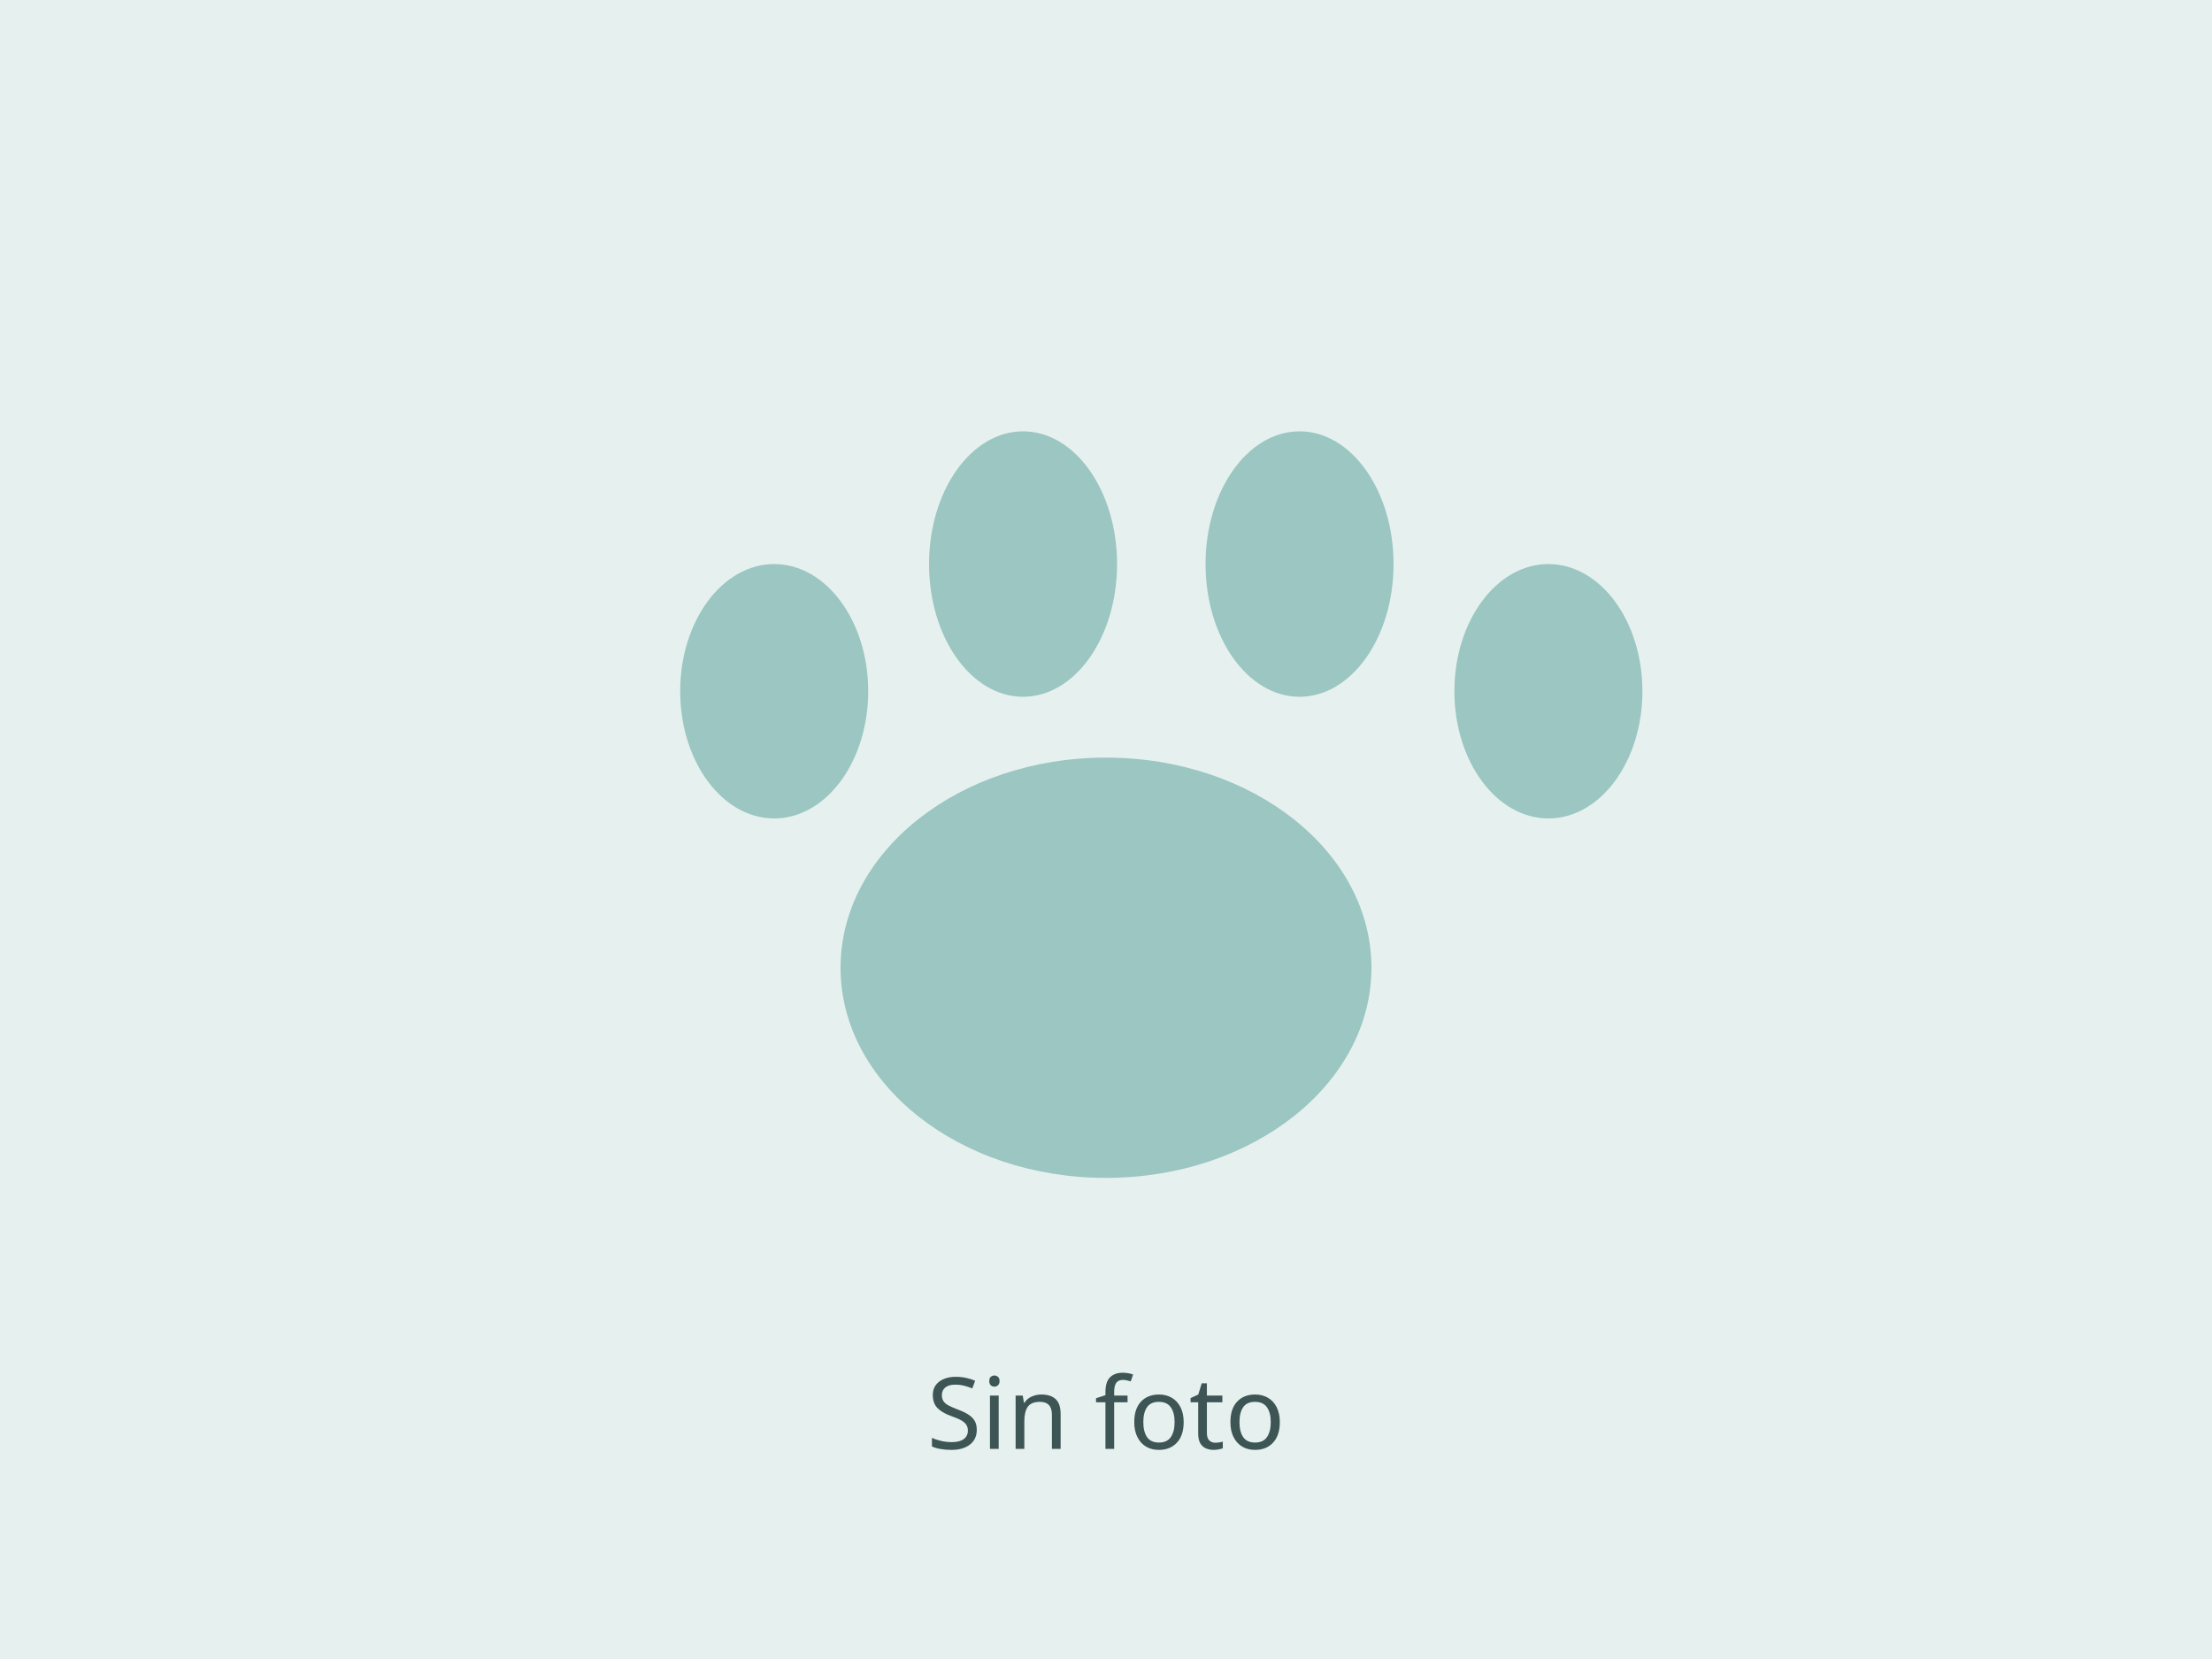
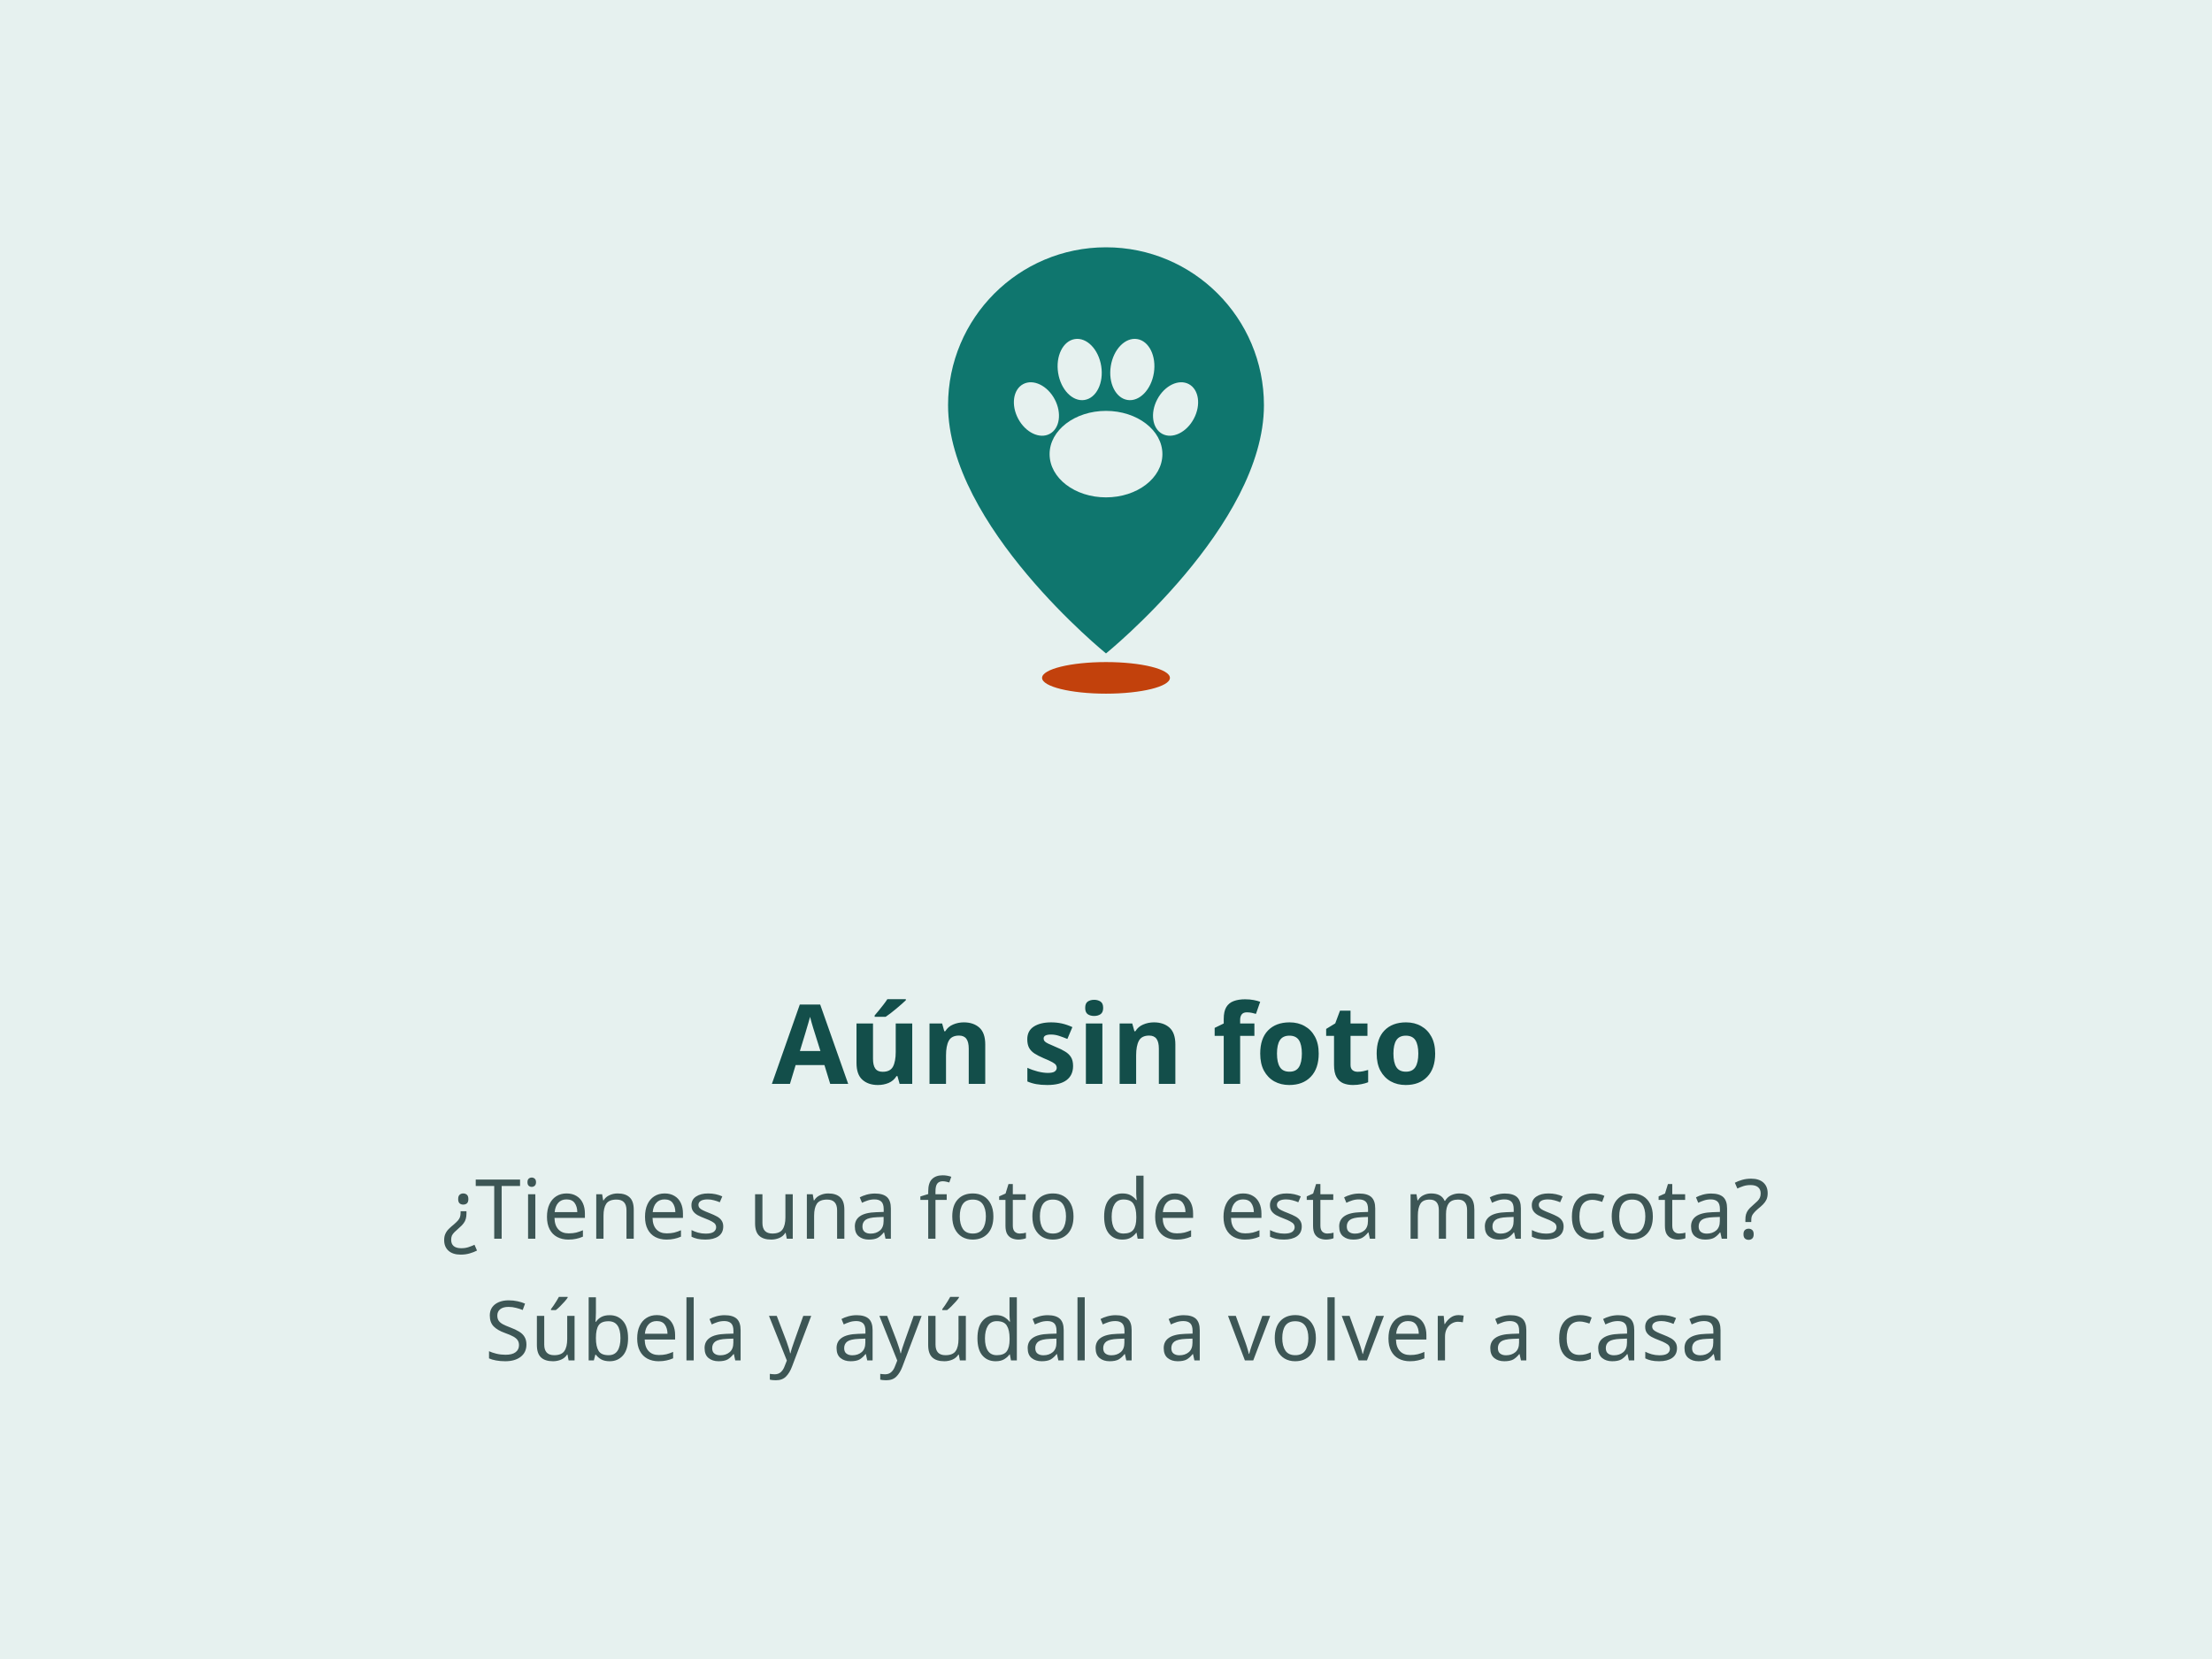
- <svg xmlns="http://www.w3.org/2000/svg" viewBox="0 0 400 300">
+ <svg xmlns="http://www.w3.org/2000/svg" viewBox="0 0 400 300" role="img" aria-label="Sin foto. Si tienes una foto de esta mascota, súbela">
  <rect width="400" height="300" fill="#e6f1ef" />
-   <g fill="#0f766e" opacity=".35">
-     <ellipse cx="200" cy="175" rx="48" ry="38" />
-     <ellipse cx="140" cy="125" rx="17" ry="23" />
-     <ellipse cx="185" cy="102" rx="17" ry="24" />
-     <ellipse cx="235" cy="102" rx="17" ry="24" />
-     <ellipse cx="280" cy="125" rx="17" ry="23" />
+   <g transform="translate(166 42) scale(.68)">
+     <mask id="p">
+       <rect width="100" height="124" fill="#fff" />
+       <g fill="#000">
+         <ellipse cx="50" cy="59" rx="15" ry="11.5" />
+         <ellipse cx="31.5" cy="47" rx="5.5" ry="7.5" transform="rotate(-28 31.5 47)" />
+         <ellipse cx="43" cy="36.5" rx="5.8" ry="8.2" transform="rotate(-9 43 36.5)" />
+         <ellipse cx="57" cy="36.5" rx="5.8" ry="8.2" transform="rotate(9 57 36.5)" />
+         <ellipse cx="68.5" cy="47" rx="5.5" ry="7.5" transform="rotate(28 68.5 47)" />
+       </g>
+     </mask>
+     <path mask="url(#p)" fill="#0f766e" d="M50 112C50 112 8 78 8 46a42 42 0 1 1 84 0C92 78 50 112 50 112Z" />
+     <ellipse cx="50" cy="118.5" rx="17" ry="4.2" fill="#c2410c" />
  </g>
-   <text x="200" y="262" text-anchor="middle" font-family="sans-serif" font-size="18" fill="#3d5655">Sin foto</text>
+   <text x="200" y="196" text-anchor="middle" font-family="sans-serif" font-size="20" font-weight="700" fill="#134e4a">Aún sin foto</text>
+   <text x="200" y="224" text-anchor="middle" font-family="sans-serif" font-size="15" fill="#3d5655">¿Tienes una foto de esta mascota?</text>
+   <text x="200" y="246" text-anchor="middle" font-family="sans-serif" font-size="15" fill="#3d5655">Súbela y ayúdala a volver a casa</text>
</svg>
